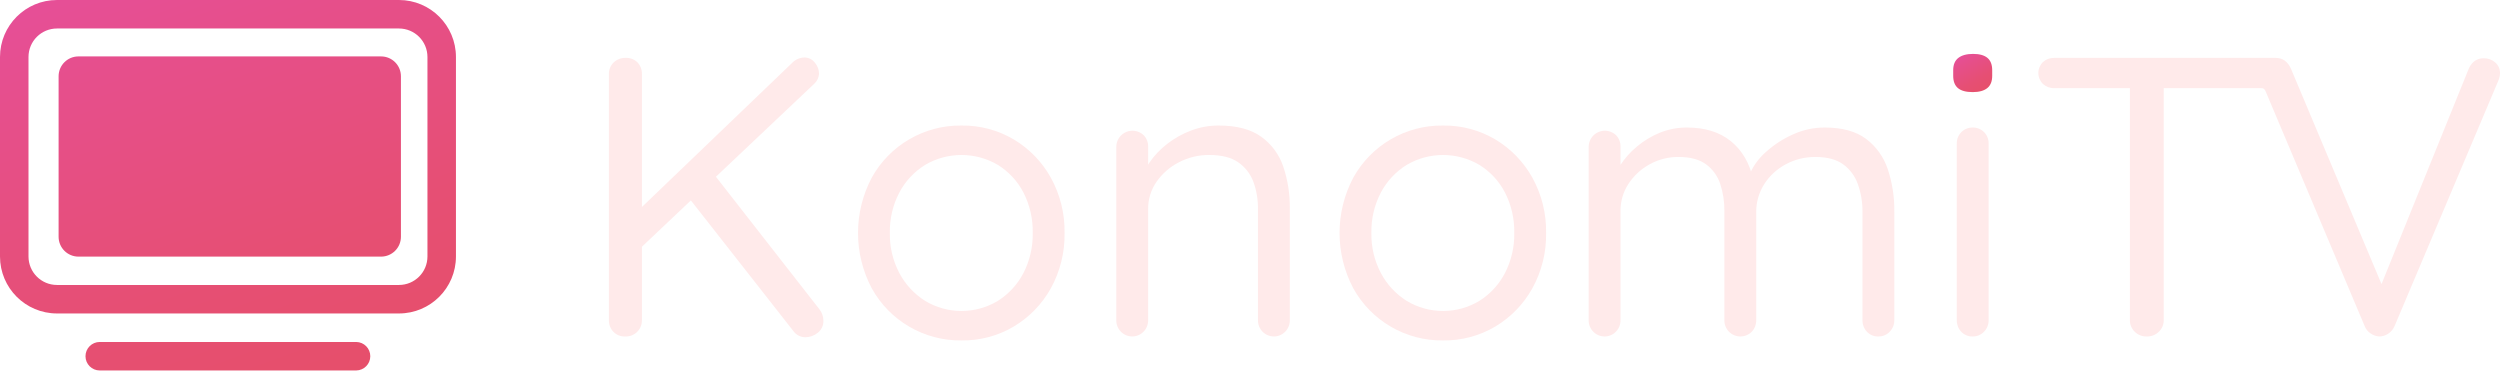
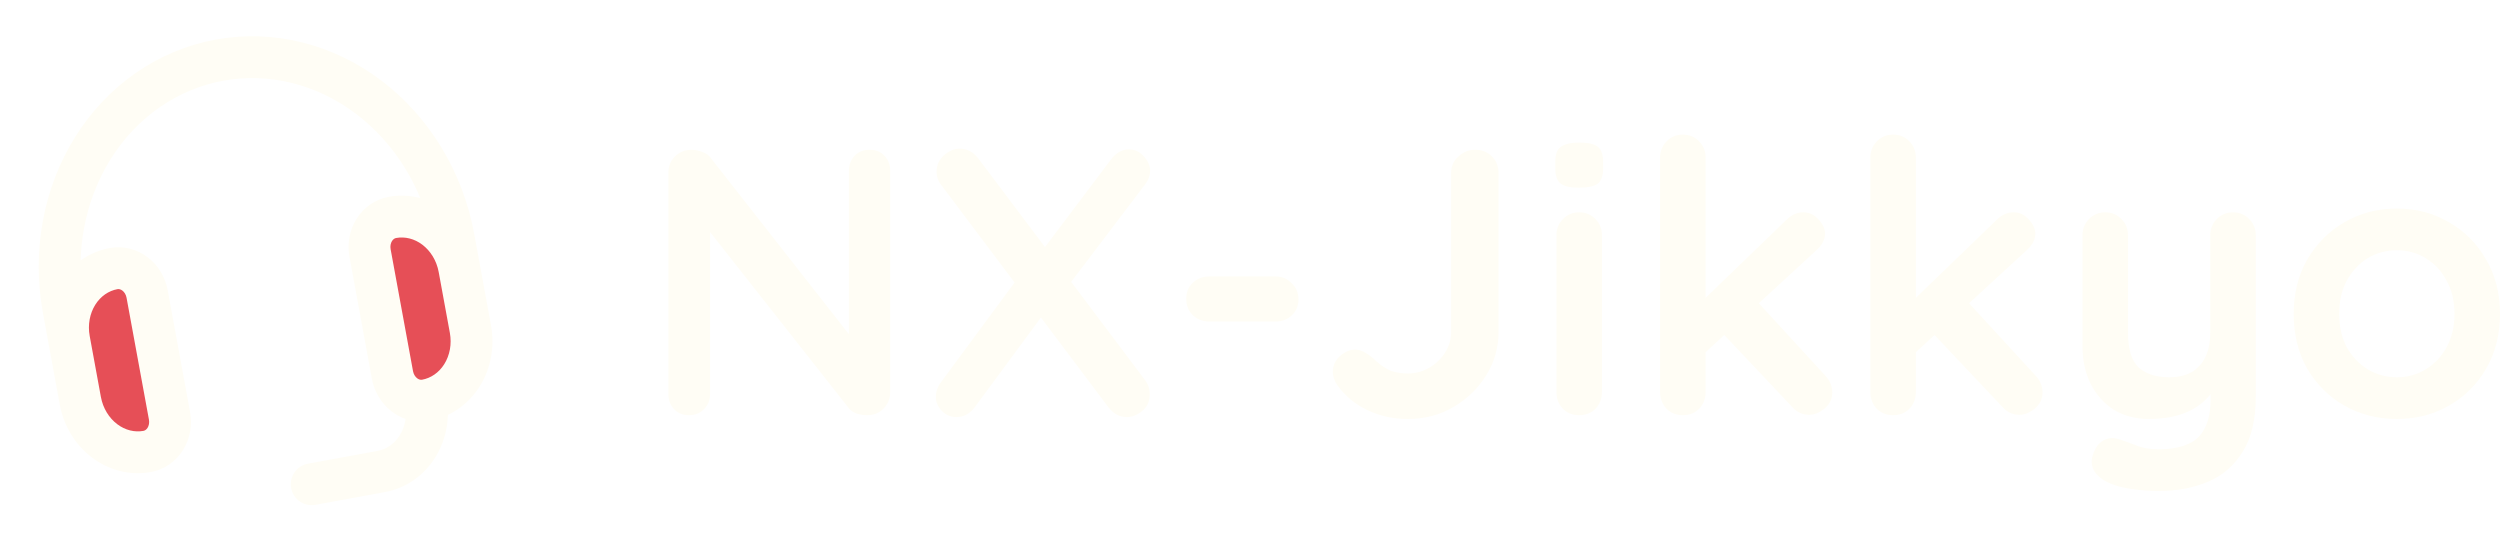
- <svg xmlns="http://www.w3.org/2000/svg" xmlns:xlink="http://www.w3.org/1999/xlink" viewBox="0 0 1256.394 186.177">
-   <defs>
-     <style>
-       .a {
-         fill: url(#a);
-       }
-       .b {
-         fill: #ffeaea;
-       }
-       .c {
-         fill: url(#b);
-       }
-     </style>
-     <linearGradient id="a" x1="255.036" y1="154.595" x2="333.205" y2="369.361" gradientUnits="userSpaceOnUse">
-       <stop offset="0" stop-color="#e64f97" />
-       <stop offset="0.188" stop-color="#e64f8c" />
-       <stop offset="0.691" stop-color="#e64f74" />
-       <stop offset="1" stop-color="#e64f6b" />
-     </linearGradient>
-     <linearGradient id="b" x1="1162.699" y1="202.442" x2="1172.979" y2="220.248" xlink:href="#a" />
-   </defs>
-   <path class="a" d="M176.426,203.271a28.643,28.643,0,0,1,28.643-28.643H376.925a28.642,28.642,0,0,1,28.642,28.643V303.52a28.642,28.642,0,0,1-28.642,28.643H205.069a28.643,28.643,0,0,1-28.643-28.643Zm28.643-14.322a14.322,14.322,0,0,0-14.322,14.322V303.52a14.321,14.321,0,0,0,14.322,14.321H376.925a14.321,14.321,0,0,0,14.321-14.321V203.271a14.322,14.322,0,0,0-14.321-14.322Zm14.321,164.7a7.162,7.162,0,0,1,7.161-7.161H355.443a7.161,7.161,0,0,1,0,14.321H226.551A7.161,7.161,0,0,1,219.39,353.645Zm158.527-60V212.935a9.984,9.984,0,0,0-9.954-9.955H215.828a9.984,9.984,0,0,0-9.954,9.955v80.706a9.984,9.984,0,0,0,9.954,9.954H367.963A9.983,9.983,0,0,0,377.917,293.641Z" transform="translate(-176.426 -174.628)" />
-   <g>
-     <path class="b" d="M490.632,343.717a7.731,7.731,0,0,1-6-2.4,8.261,8.261,0,0,1-2.2-5.8v-123.6a7.813,7.813,0,0,1,2.4-5.9,8.335,8.335,0,0,1,6-2.3,7.922,7.922,0,0,1,6,2.3,8.19,8.19,0,0,1,2.2,5.9v123.6a8.041,8.041,0,0,1-8.4,8.2Zm90-140.2a6.542,6.542,0,0,1,5.3,2.6,8.507,8.507,0,0,1,2.1,5.4,7.258,7.258,0,0,1-2.4,5.2l-88.4,83.6-1.4-18.6,78.4-75.2A8.979,8.979,0,0,1,580.632,203.517Zm.6,140.6a7.388,7.388,0,0,1-6-3l-53.2-67.8,12.2-12.4,54.2,69.4a9.37,9.37,0,0,1,1.8,5.4,7.329,7.329,0,0,1-2.9,6.2A9.937,9.937,0,0,1,581.232,344.117Z" transform="translate(-176.426 -174.628)" />
-     <path class="b" d="M711.43,291.717a55.462,55.462,0,0,1-6.9,27.8,51.437,51.437,0,0,1-18.6,19.2,50.218,50.218,0,0,1-26.3,7,50.775,50.775,0,0,1-45.1-26.2,59.461,59.461,0,0,1,0-55.6,50.775,50.775,0,0,1,45.1-26.2,50.246,50.246,0,0,1,26.3,7,51.473,51.473,0,0,1,18.6,19.2A55.467,55.467,0,0,1,711.43,291.717Zm-16,0a42.688,42.688,0,0,0-4.7-20.4,35.536,35.536,0,0,0-12.8-13.8,35.989,35.989,0,0,0-36.6,0,36.285,36.285,0,0,0-12.9,13.8,41.937,41.937,0,0,0-4.8,20.4,41.494,41.494,0,0,0,4.8,20.2,37.021,37.021,0,0,0,12.9,13.9,35.376,35.376,0,0,0,36.6,0,36.249,36.249,0,0,0,12.8-13.9A42.235,42.235,0,0,0,695.43,291.717Z" transform="translate(-176.426 -174.628)" />
-     <path class="b" d="M788.828,237.717q13.6,0,21.4,5.6a30.364,30.364,0,0,1,11.1,15,63.12,63.12,0,0,1,3.3,21v56.2a8.082,8.082,0,0,1-2.3,5.8,7.966,7.966,0,0,1-11.4,0,8.065,8.065,0,0,1-2.3-5.8v-55.8a38.661,38.661,0,0,0-2.3-13.7,20.527,20.527,0,0,0-7.6-9.8q-5.3-3.7-14.5-3.7a32.443,32.443,0,0,0-15.4,3.7,30.8,30.8,0,0,0-11.2,9.8,23.606,23.606,0,0,0-4.2,13.7v55.8a8.082,8.082,0,0,1-2.3,5.8,7.968,7.968,0,0,1-11.4,0,8.069,8.069,0,0,1-2.3-5.8v-87.2a8.132,8.132,0,0,1,13.8-5.7,7.932,7.932,0,0,1,2.2,5.7v14.2l-4,4.4a28.286,28.286,0,0,1,4.6-10.5,41.8,41.8,0,0,1,9-9.5,45.964,45.964,0,0,1,12-6.7A38.647,38.647,0,0,1,788.828,237.717Z" transform="translate(-176.426 -174.628)" />
-     <path class="b" d="M953.428,291.717a55.462,55.462,0,0,1-6.9,27.8,51.437,51.437,0,0,1-18.6,19.2,50.218,50.218,0,0,1-26.3,7,50.775,50.775,0,0,1-45.1-26.2,59.461,59.461,0,0,1,0-55.6,50.775,50.775,0,0,1,45.1-26.2,50.246,50.246,0,0,1,26.3,7,51.473,51.473,0,0,1,18.6,19.2A55.467,55.467,0,0,1,953.428,291.717Zm-16,0a42.688,42.688,0,0,0-4.7-20.4,35.536,35.536,0,0,0-12.8-13.8,35.989,35.989,0,0,0-36.6,0,36.285,36.285,0,0,0-12.9,13.8,41.937,41.937,0,0,0-4.8,20.4,41.494,41.494,0,0,0,4.8,20.2,37.021,37.021,0,0,0,12.9,13.9,35.376,35.376,0,0,0,36.6,0,36.249,36.249,0,0,0,12.8-13.9A42.235,42.235,0,0,0,937.428,291.717Z" transform="translate(-176.426 -174.628)" />
-     <path class="b" d="M1024.226,238.717q13.6,0,22.1,6.9t11.3,19.5h-3l1.4-3.6a31.417,31.417,0,0,1,8.2-10.8,51.308,51.308,0,0,1,13.4-8.6,38.289,38.289,0,0,1,15.8-3.4q13.2,0,20.8,5.7a31.352,31.352,0,0,1,10.9,15.2,64.639,64.639,0,0,1,3.3,21.3v54.6a8.083,8.083,0,0,1-2.3,5.8,7.576,7.576,0,0,1-5.7,2.4,7.491,7.491,0,0,1-5.8-2.4,8.261,8.261,0,0,1-2.2-5.8v-54.2a40.94,40.94,0,0,0-2.3-14.1,20.862,20.862,0,0,0-7.4-10q-5.1-3.7-13.9-3.7a30.865,30.865,0,0,0-15,3.7,28.912,28.912,0,0,0-10.8,10,25.735,25.735,0,0,0-4,14.1v54.2a8.275,8.275,0,0,1-2.2,5.8,8.085,8.085,0,0,1-11.5,0,8.069,8.069,0,0,1-2.3-5.8v-54.8a41.961,41.961,0,0,0-2.1-13.7,20,20,0,0,0-7.1-9.8q-5-3.7-13.8-3.7a29.341,29.341,0,0,0-14.6,3.7,30,30,0,0,0-10.6,9.8,24.425,24.425,0,0,0-4,13.7v54.8a8.078,8.078,0,0,1-2.3,5.8,7.966,7.966,0,0,1-11.4,0,8.069,8.069,0,0,1-2.3-5.8v-87.2a8.133,8.133,0,0,1,13.8-5.7,7.931,7.931,0,0,1,2.2,5.7v15.2l-4.4,4.8a27.1,27.1,0,0,1,4.1-10.4,42.333,42.333,0,0,1,8.5-9.6,42.818,42.818,0,0,1,11.6-7A35.831,35.831,0,0,1,1024.226,238.717Z" transform="translate(-176.426 -174.628)" />
-     <path class="c" d="M1167.823,220.917q-5,0-7.4-2t-2.4-6.2v-2.8q0-4.2,2.6-6.2t7.4-2q4.8,0,7.2,2t2.4,6.2v2.8q0,4.2-2.5,6.2T1167.823,220.917Z" transform="translate(-176.426 -174.628)" />
-     <g>
-       <path class="b" d="M1167.823,238.717a7.857,7.857,0,0,0-8,8v88.8a8.266,8.266,0,0,0,2.2,5.8,7.489,7.489,0,0,0,5.8,2.4,7.578,7.578,0,0,0,5.7-2.4,8.078,8.078,0,0,0,2.3-5.8v-88.8a7.857,7.857,0,0,0-8-8Z" transform="translate(-176.426 -174.628)" />
-       <path class="b" d="M1430.42,206.01a8.521,8.521,0,0,0-5.8-2.094q-5,0-7.4,4.986l-43.943,108.5L1327.82,209.3q-2.385-5.545-7.735-5.58v0H1208.821a8.129,8.129,0,0,0-5.7,2.1,7.724,7.724,0,0,0,0,11,8.129,8.129,0,0,0,5.7,2.1h38v116.6a7.9,7.9,0,0,0,2.4,5.8,8.134,8.134,0,0,0,6,2.4,8.392,8.392,0,0,0,6.2-2.4,7.9,7.9,0,0,0,2.4-5.8v-116.6h48.672c1.556,0,1.985.35,2.583,1.714l49.744,117.9a7.855,7.855,0,0,0,3,3.69,9.094,9.094,0,0,0,4.2,1.5,8.406,8.406,0,0,0,4.5-1.3,8.7,8.7,0,0,0,3.3-3.89l52.2-123.447a9.785,9.785,0,0,0,.8-3.59A6.934,6.934,0,0,0,1430.42,206.01Z" transform="translate(-176.426 -174.628)" />
-     </g>
-   </g>
+ <svg xmlns="http://www.w3.org/2000/svg" width="1000" height="219" viewBox="0 0 1000 219" fill="none">
+   <path d="M1000 125.581C1000 133.872 998.129 141.203 994.387 147.573C990.747 153.841 985.792 158.745 979.522 162.284C973.353 165.823 966.426 167.592 958.741 167.592C951.055 167.592 944.078 165.823 937.808 162.284C931.639 158.745 926.684 153.841 922.943 147.573C919.302 141.203 917.482 133.872 917.482 125.581C917.482 117.29 919.302 110.01 922.943 103.742C926.684 97.372 931.639 92.417 937.808 88.879C944.078 85.239 951.055 83.419 958.741 83.419C966.426 83.419 973.353 85.239 979.522 88.879C985.792 92.417 990.747 97.372 994.387 103.742C998.129 110.01 1000 117.29 1000 125.581ZM981.797 125.581C981.797 120.425 980.736 115.976 978.612 112.235C976.589 108.393 973.809 105.41 970.269 103.287C966.831 101.163 962.988 100.102 958.741 100.102C954.494 100.102 950.6 101.163 947.061 103.287C943.623 105.41 940.842 108.393 938.718 112.235C936.696 115.976 935.684 120.425 935.684 125.581C935.684 130.637 936.696 135.086 938.718 138.928C940.842 142.669 943.623 145.601 947.061 147.724C950.6 149.848 954.494 150.909 958.741 150.909C962.988 150.909 966.831 149.848 970.269 147.724C973.809 145.601 976.589 142.669 978.612 138.928C980.736 135.086 981.797 130.637 981.797 125.581Z" fill="#FFFDF5" />
+   <path d="M893.207 84.935C895.837 84.935 898.011 85.845 899.73 87.665C901.449 89.384 902.309 91.558 902.309 94.187V158.644C902.309 167.946 900.539 175.327 897 180.787C893.561 186.348 888.91 190.342 883.044 192.768C877.179 195.195 870.606 196.408 863.325 196.408C860.089 196.408 856.651 196.156 853.01 195.65C849.37 195.144 846.387 194.386 844.061 193.375C841.027 192.061 838.903 190.392 837.69 188.37C836.578 186.449 836.375 184.376 837.083 182.152C837.993 179.22 839.46 177.197 841.482 176.085C843.505 175.074 845.628 174.973 847.853 175.782C849.471 176.287 851.595 177.046 854.224 178.057C856.853 179.169 859.887 179.725 863.325 179.725C867.977 179.725 871.82 179.068 874.853 177.754C877.988 176.54 880.314 174.417 881.831 171.384C883.449 168.452 884.258 164.407 884.258 159.251V149.089L887.443 152.729C885.724 156.066 883.55 158.846 880.921 161.071C878.393 163.194 875.359 164.812 871.82 165.924C868.28 167.036 864.235 167.592 859.685 167.592C854.325 167.592 849.623 166.379 845.578 163.952C841.634 161.424 838.55 157.987 836.325 153.639C834.1 149.19 832.988 144.135 832.988 138.473V94.187C832.988 91.558 833.847 89.384 835.566 87.665C837.285 85.845 839.46 84.935 842.089 84.935C844.718 84.935 846.892 85.845 848.611 87.665C850.331 89.384 851.19 91.558 851.19 94.187V133.013C851.19 139.585 852.606 144.236 855.437 146.966C858.37 149.595 862.415 150.909 867.572 150.909C871.112 150.909 874.095 150.252 876.522 148.937C878.949 147.522 880.82 145.5 882.134 142.871C883.449 140.141 884.106 136.855 884.106 133.013V94.187C884.106 91.558 884.966 89.384 886.685 87.665C888.404 85.845 890.578 84.935 893.207 84.935Z" fill="#FFFDF5" />
+   <path d="M757.245 166.075C754.616 166.075 752.441 165.216 750.722 163.497C749.003 161.677 748.144 159.453 748.144 156.824V63.095C748.144 60.466 749.003 58.293 750.722 56.574C752.441 54.754 754.616 53.844 757.245 53.844C759.874 53.844 762.048 54.754 763.767 56.574C765.486 58.293 766.346 60.466 766.346 63.095V156.824C766.346 159.453 765.486 161.677 763.767 163.497C762.048 165.216 759.874 166.075 757.245 166.075ZM805.481 84.935C807.807 84.935 809.83 85.895 811.549 87.817C813.268 89.738 814.127 91.608 814.127 93.428C814.127 95.855 812.914 98.13 810.487 100.253L764.829 142.264L764.071 121.334L798.807 87.817C800.728 85.895 802.953 84.935 805.481 84.935ZM807.757 165.924C805.127 165.924 802.903 164.913 801.082 162.89L773.02 133.164L786.824 120.424L814.127 150.151C816.049 152.173 817.01 154.448 817.01 156.975C817.01 159.604 815.948 161.778 813.824 163.497C811.802 165.115 809.779 165.924 807.757 165.924Z" fill="#FFFDF5" />
+   <path d="M673.141 166.075C670.512 166.075 668.338 165.216 666.619 163.497C664.9 161.677 664.04 159.453 664.04 156.824V63.095C664.04 60.466 664.9 58.293 666.619 56.574C668.338 54.754 670.512 53.844 673.141 53.844C675.771 53.844 677.945 54.754 679.664 56.574C681.383 58.293 682.243 60.466 682.243 63.095V156.824C682.243 159.453 681.383 161.677 679.664 163.497C677.945 165.216 675.771 166.075 673.141 166.075ZM721.378 84.935C723.704 84.935 725.726 85.895 727.445 87.817C729.165 89.738 730.024 91.608 730.024 93.428C730.024 95.855 728.811 98.13 726.384 100.253L680.726 142.264L679.967 121.334L714.704 87.817C716.625 85.895 718.85 84.935 721.378 84.935ZM723.653 165.924C721.024 165.924 718.799 164.913 716.979 162.89L688.917 133.164L702.72 120.424L730.024 150.151C731.945 152.173 732.906 154.448 732.906 156.975C732.906 159.604 731.844 161.778 729.721 163.497C727.698 165.115 725.676 165.924 723.653 165.924Z" fill="#FFFDF5" />
+   <path d="M640.782 156.824C640.782 159.453 639.923 161.677 638.204 163.497C636.484 165.216 634.31 166.075 631.681 166.075C629.052 166.075 626.878 165.216 625.158 163.497C623.439 161.677 622.58 159.453 622.58 156.824V94.187C622.58 91.558 623.439 89.384 625.158 87.665C626.878 85.845 629.052 84.935 631.681 84.935C634.31 84.935 636.484 85.845 638.204 87.665C639.923 89.384 640.782 91.558 640.782 94.187V156.824ZM631.529 75.077C628.091 75.077 625.664 74.521 624.248 73.409C622.833 72.296 622.125 70.325 622.125 67.494V64.612C622.125 61.68 622.883 59.708 624.4 58.697C626.018 57.585 628.445 57.029 631.681 57.029C635.22 57.029 637.698 57.585 639.114 58.697C640.529 59.809 641.237 61.781 641.237 64.612V67.494C641.237 70.426 640.479 72.448 638.962 73.56C637.445 74.571 634.968 75.077 631.529 75.077Z" fill="#FFFDF5" />
+   <path d="M563.155 167.592C557.391 167.592 552.031 166.429 547.076 164.104C542.121 161.778 538.076 158.442 534.941 154.094C533.728 152.274 533.121 150.505 533.121 148.786C533.121 146.258 534.082 144.135 536.003 142.416C538.026 140.697 539.998 139.838 541.919 139.838C543.436 139.838 544.902 140.293 546.318 141.203C547.835 142.113 549.2 143.174 550.413 144.388C552.436 146.207 554.408 147.522 556.329 148.331C558.352 149.039 560.627 149.392 563.155 149.392C566.189 149.392 569.02 148.634 571.65 147.117C574.279 145.601 576.403 143.579 578.021 141.051C579.639 138.523 580.448 135.793 580.448 132.861V69.162C580.448 66.533 581.408 64.359 583.33 62.641C585.251 60.821 587.476 59.91 590.004 59.91C592.835 59.91 595.111 60.821 596.83 62.641C598.549 64.359 599.408 66.533 599.408 69.162V132.861C599.408 139.029 597.79 144.741 594.554 149.999C591.318 155.257 586.97 159.503 581.509 162.739C576.049 165.974 569.931 167.592 563.155 167.592Z" fill="#FFFDF5" />
+   <path d="M483.749 128.614C481.12 128.614 478.895 127.755 477.075 126.036C475.356 124.317 474.496 122.143 474.496 119.515C474.496 116.886 475.356 114.762 477.075 113.145C478.895 111.426 481.12 110.566 483.749 110.566H510.143C512.772 110.566 514.946 111.476 516.665 113.296C518.486 115.015 519.396 117.189 519.396 119.818C519.396 122.346 518.486 124.469 516.665 126.188C514.946 127.806 512.772 128.614 510.143 128.614H483.749Z" fill="#FFFDF5" />
+   <path d="M451.55 59.759C453.876 59.759 455.848 60.669 457.466 62.489C459.185 64.309 460.045 66.23 460.045 68.252C460.045 70.173 459.387 71.993 458.073 73.712L427.584 113.903L417.269 99.798L444.118 64.157C446.241 61.225 448.719 59.759 451.55 59.759ZM383.898 59.456C386.83 59.456 389.308 60.77 391.33 63.399L458.073 152.122C459.286 153.74 459.893 155.611 459.893 157.734C459.893 160.565 458.882 162.789 456.859 164.407C454.837 166.025 452.814 166.834 450.792 166.834C447.859 166.834 445.382 165.519 443.359 162.891L376.617 74.167C375.302 72.549 374.645 70.729 374.645 68.707C374.645 66.078 375.605 63.904 377.527 62.185C379.549 60.365 381.673 59.456 383.898 59.456ZM382.533 166.834C380.308 166.834 378.386 166.025 376.768 164.407C375.15 162.688 374.341 160.818 374.341 158.796C374.341 156.571 375.1 154.498 376.617 152.577L407.409 110.87L417.421 125.581L390.117 162.587C388.094 165.418 385.566 166.834 382.533 166.834Z" fill="#FFFDF5" />
+   <path d="M347.895 59.91C350.322 59.91 352.293 60.719 353.81 62.337C355.327 63.955 356.086 65.977 356.086 68.404V156.824C356.086 159.453 355.175 161.677 353.355 163.497C351.636 165.216 349.462 166.076 346.833 166.076C345.518 166.076 344.153 165.873 342.737 165.469C341.423 164.963 340.411 164.306 339.703 163.497L280.09 87.817L284.034 85.39V157.582C284.034 160.009 283.225 162.031 281.607 163.649C280.09 165.267 278.068 166.076 275.54 166.076C273.113 166.076 271.141 165.267 269.624 163.649C268.107 162.031 267.349 160.009 267.349 157.582V69.162C267.349 66.533 268.208 64.359 269.927 62.641C271.748 60.821 273.972 59.91 276.602 59.91C278.017 59.91 279.484 60.214 281 60.821C282.517 61.326 283.63 62.135 284.338 63.247L342.13 136.956L339.552 138.776V68.404C339.552 65.977 340.31 63.955 341.827 62.337C343.344 60.719 345.366 59.91 347.895 59.91Z" fill="#FFFDF5" />
+   <path fill-rule="evenodd" clip-rule="evenodd" d="M54.325 29.17C63.968 22.474 74.817 17.935 86.252 15.836C97.687 13.736 109.441 14.126 120.834 16.959C132.223 19.792 143.005 25.006 152.578 32.26C162.148 39.513 170.329 48.668 176.682 59.178C183.034 69.688 187.448 81.369 189.687 93.558L196.403 130.129C197.95 138.55 196.405 147.32 191.904 154.514C188.767 159.527 184.354 163.504 179.157 165.98C178.988 171.984 177.283 177.882 174.089 182.987C169.57 190.21 162.401 195.281 154.056 196.813L126.19 201.929C121.646 202.763 117.286 199.756 116.451 195.213C115.617 190.669 118.624 186.31 123.168 185.475L151.034 180.359C154.514 179.72 157.742 177.572 159.904 174.115C161.107 172.193 161.912 169.964 162.254 167.595C160.297 166.917 158.445 165.925 156.769 164.655C152.516 161.432 149.7 156.668 148.747 151.48L139.791 102.719C138.839 97.53 139.778 92.077 142.609 87.553C145.458 83 150.028 79.734 155.416 78.745C159.691 77.96 164.007 78.153 168.113 79.219C166.481 75.275 164.559 71.465 162.362 67.831C157.07 59.075 150.301 51.526 142.471 45.592C134.643 39.659 125.913 35.461 116.795 33.193C107.68 30.926 98.332 30.626 89.274 32.289C80.216 33.952 71.584 37.553 63.869 42.91C56.152 48.269 49.484 55.294 44.274 63.621C39.063 71.949 35.418 81.41 33.582 91.474C32.82 95.653 32.377 99.896 32.254 104.163C35.713 101.707 39.679 99.994 43.953 99.209C49.342 98.22 54.774 99.649 59.055 102.893C63.309 106.117 66.124 110.88 67.078 116.069L76.033 164.83C76.986 170.019 76.046 175.472 73.215 179.996C70.367 184.549 65.797 187.815 60.408 188.804C52.063 190.336 43.56 188.143 36.769 182.996C30.005 177.871 25.445 170.222 23.899 161.8L17.182 125.23C14.944 113.041 14.919 100.554 17.123 88.473C19.326 76.392 23.72 64.928 30.09 54.749C36.46 44.568 44.685 35.864 54.325 29.17ZM40.355 158.779C41.183 163.289 43.599 167.181 46.876 169.664C50.126 172.127 53.906 172.989 57.386 172.35C57.91 172.254 58.538 171.91 59.031 171.124C59.541 170.308 59.811 169.129 59.576 167.851L50.621 119.09C50.387 117.813 49.715 116.806 48.948 116.225C48.209 115.665 47.499 115.567 46.975 115.663C43.495 116.302 40.267 118.45 38.105 121.907C35.924 125.392 35.049 129.888 35.877 134.399L40.355 158.779ZM175.469 108.77C174.641 104.259 172.225 100.368 168.948 97.884C165.699 95.421 161.918 94.559 158.438 95.198C157.914 95.294 157.286 95.638 156.793 96.425C156.283 97.241 156.013 98.42 156.248 99.697L165.203 148.458C165.437 149.736 166.109 150.742 166.876 151.323C167.616 151.884 168.325 151.982 168.849 151.886C172.329 151.247 175.557 149.098 177.719 145.642C179.9 142.156 180.775 137.66 179.947 133.15L175.469 108.77Z" fill="#FFFDF5" />
+   <path d="M168.948 97.884C172.225 100.368 174.641 104.259 175.469 108.77L179.947 133.15C180.775 137.66 179.9 142.156 177.719 145.642C175.557 149.098 172.329 151.247 168.849 151.886C168.325 151.982 167.616 151.884 166.876 151.323C166.109 150.742 165.437 149.736 165.203 148.458L156.248 99.697C156.013 98.42 156.283 97.241 156.793 96.425C157.286 95.638 157.914 95.294 158.438 95.198C161.918 94.559 165.699 95.421 168.948 97.884Z" fill="#E64F57" />
+   <path d="M46.876 169.664C43.599 167.181 41.183 163.289 40.355 158.779L35.877 134.399C35.049 129.888 35.924 125.392 38.105 121.907C40.267 118.45 43.495 116.302 46.975 115.663C47.499 115.567 48.209 115.665 48.948 116.225C49.715 116.806 50.387 117.813 50.621 119.09L59.576 167.851C59.811 169.129 59.541 170.308 59.031 171.124C58.538 171.91 57.91 172.254 57.386 172.35C53.906 172.989 50.126 172.127 46.876 169.664Z" fill="#E64F57" />
</svg>
